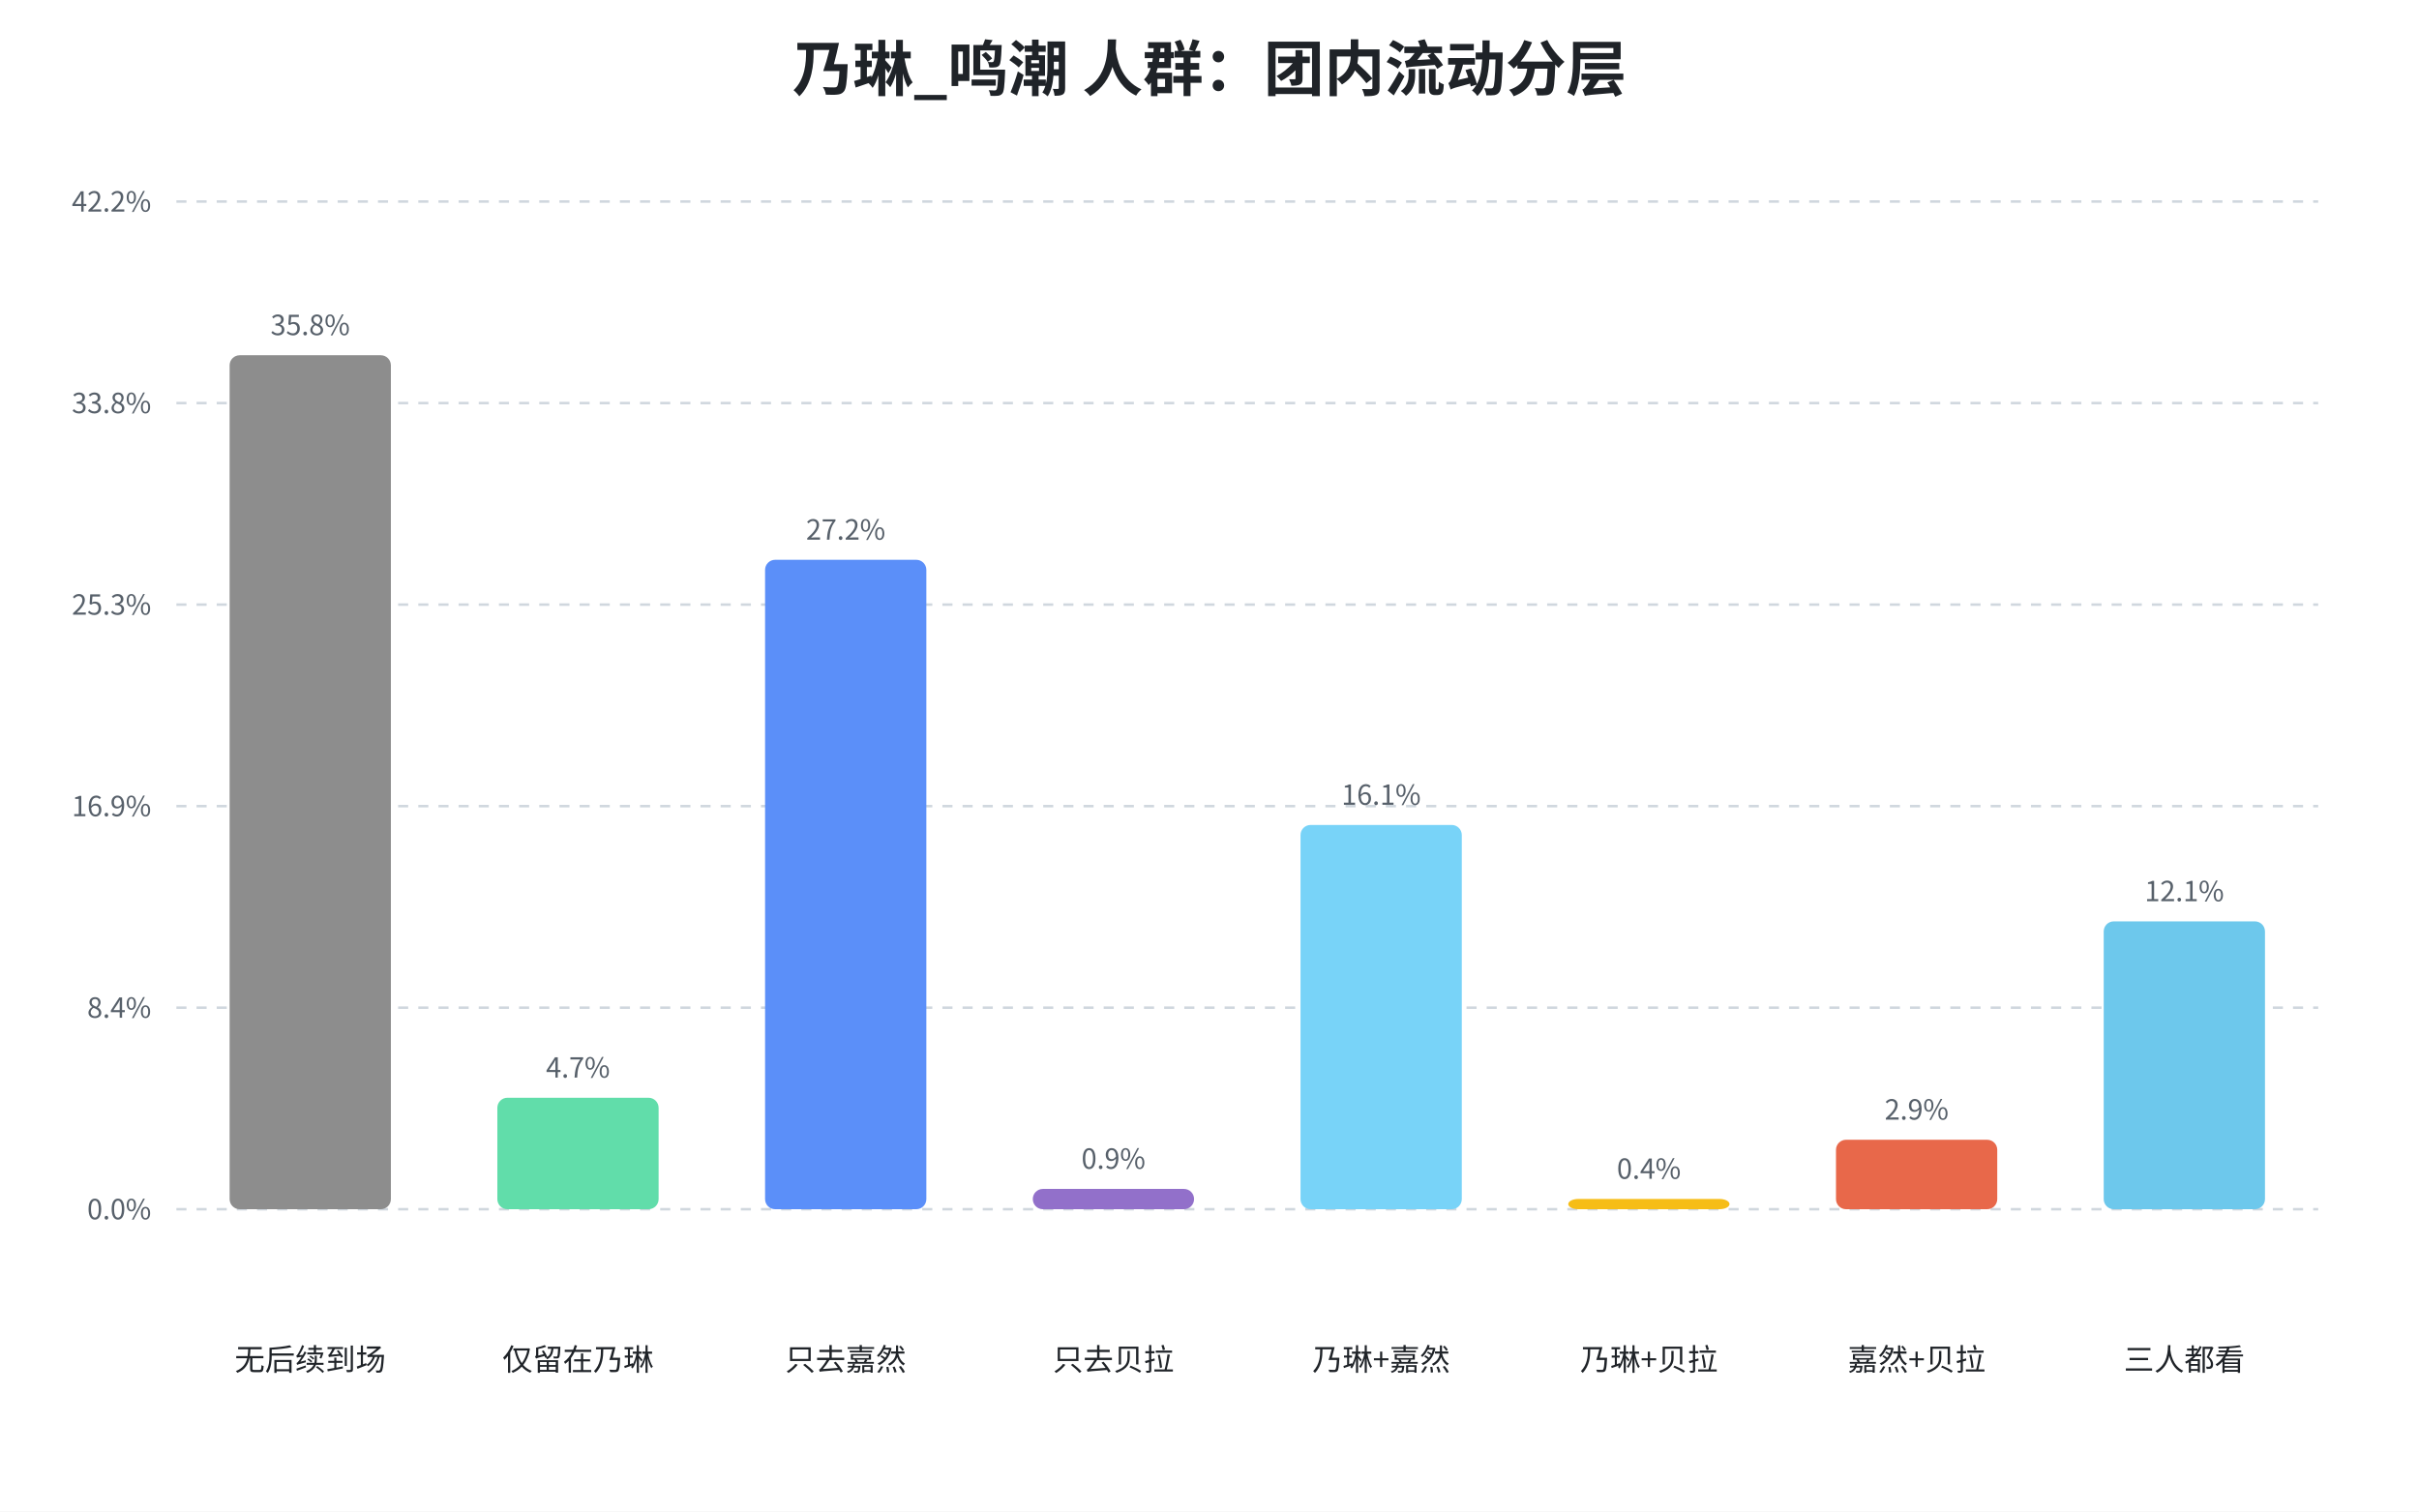
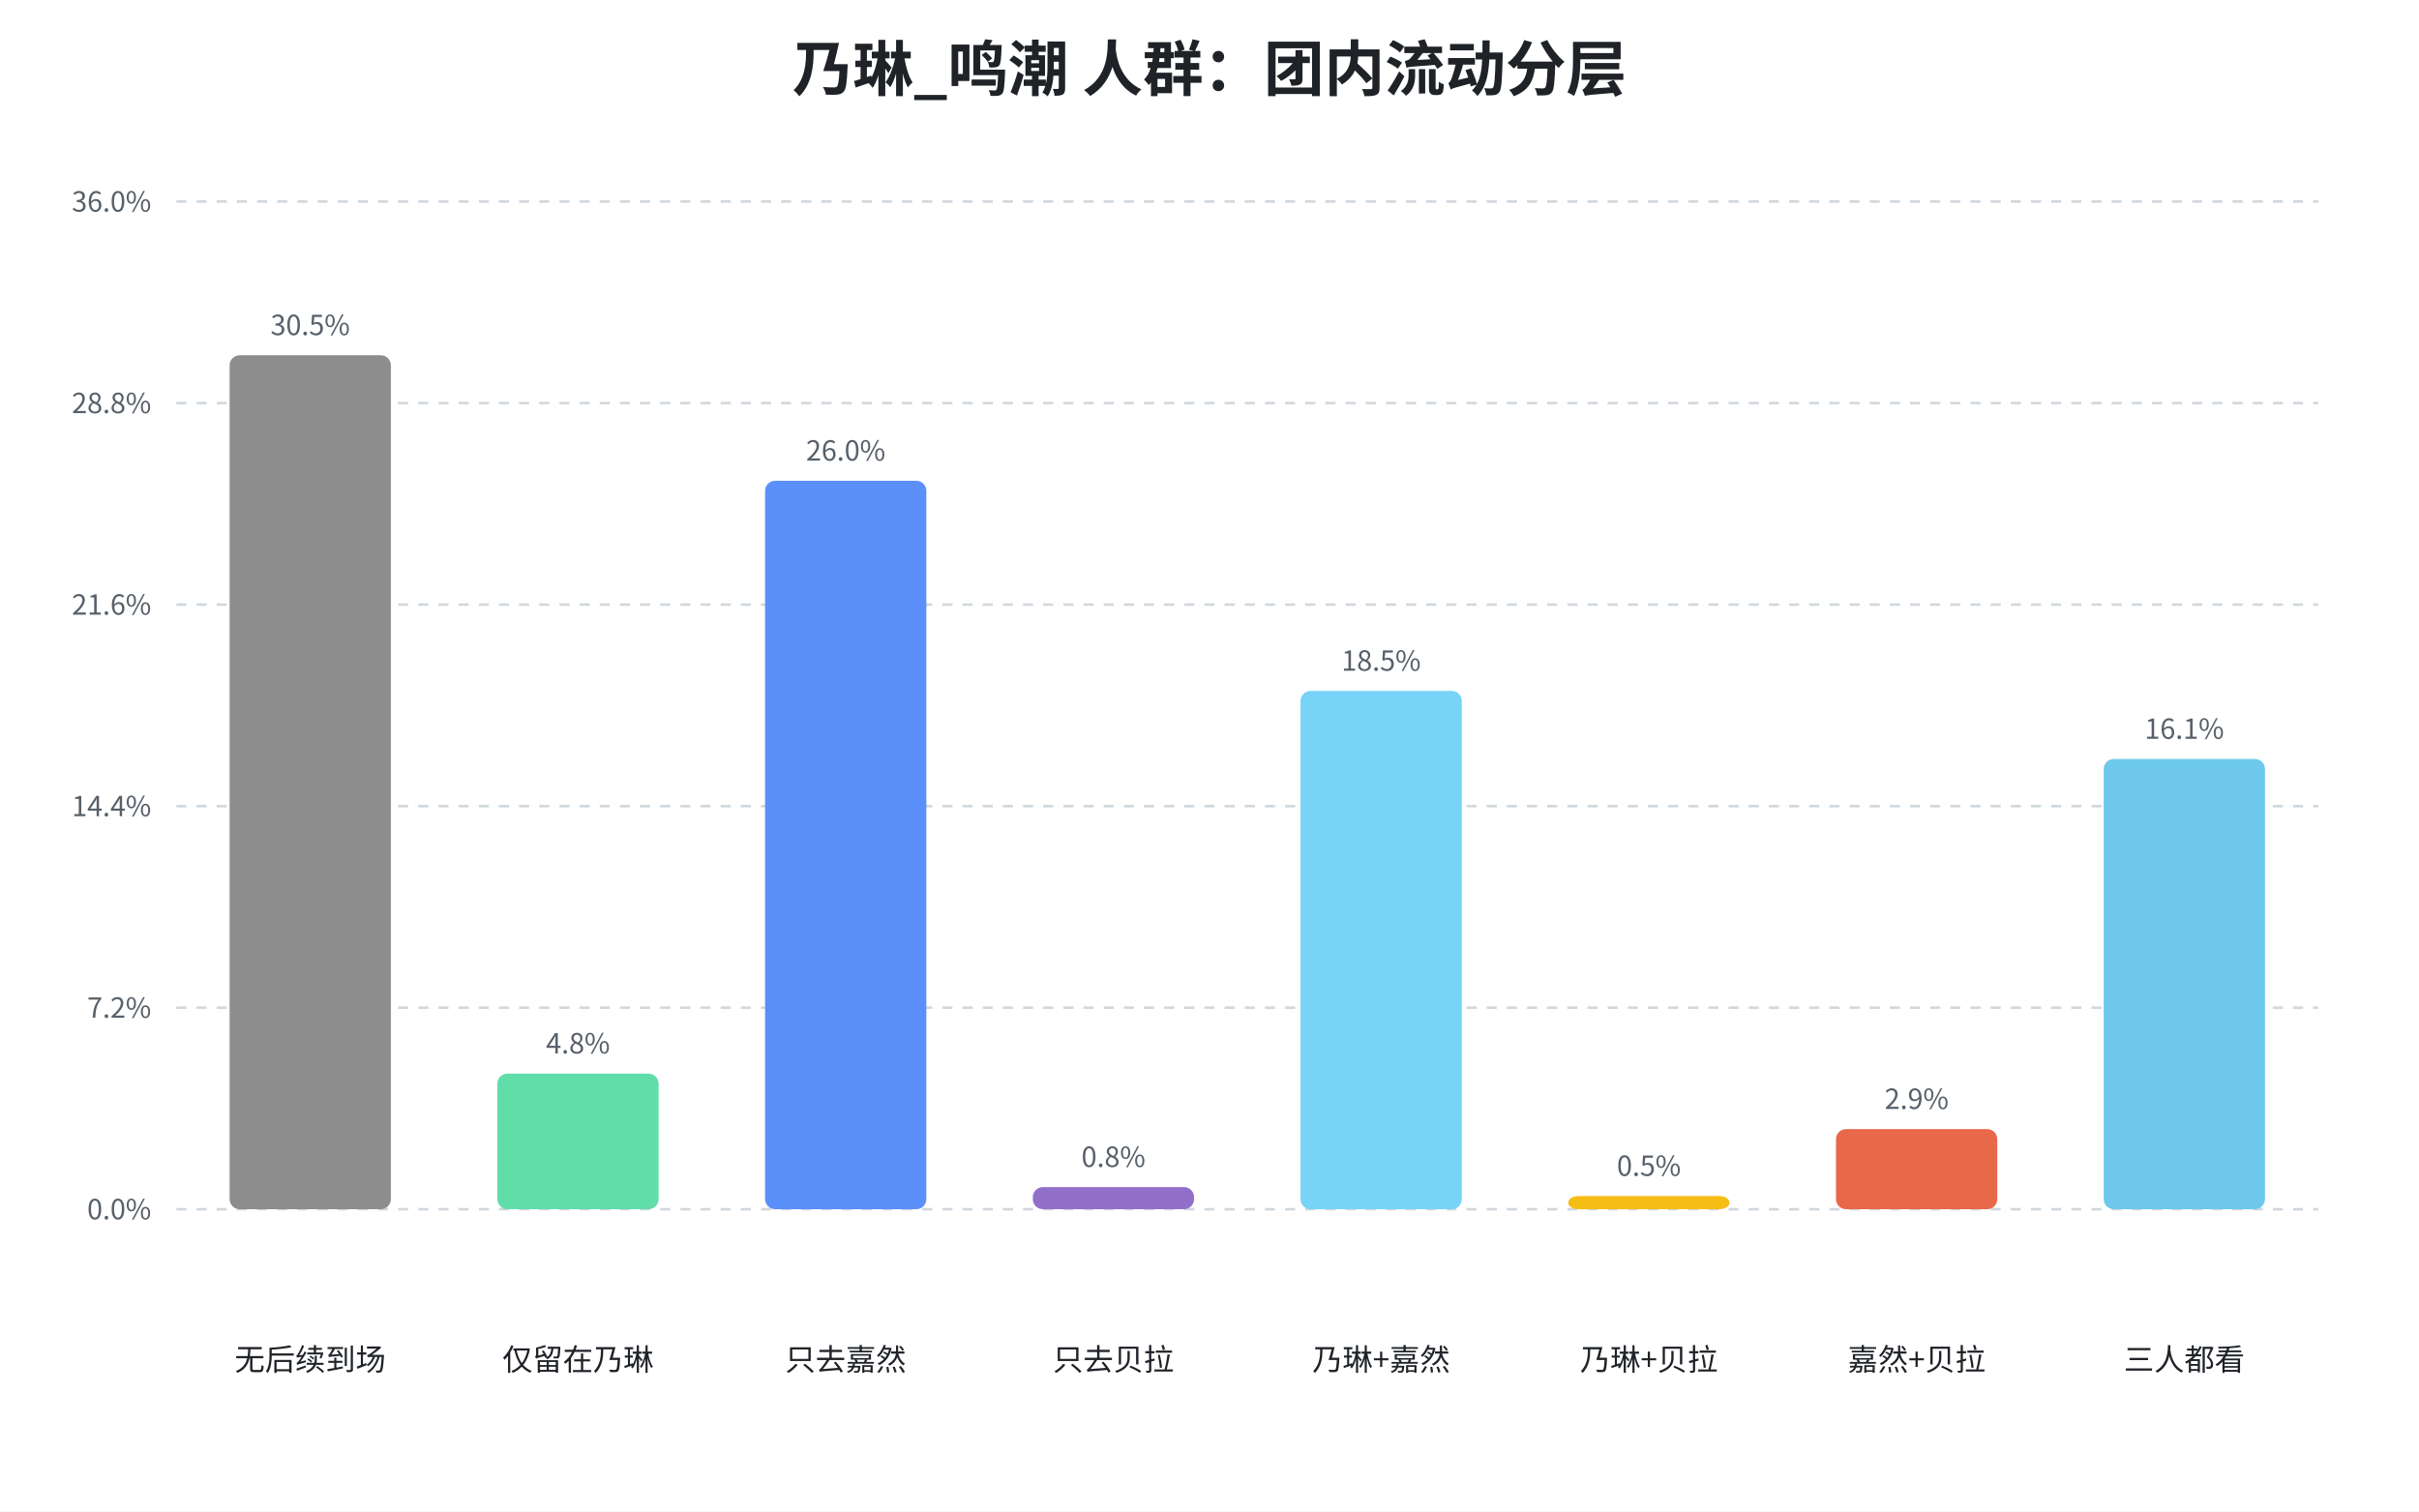
<svg xmlns="http://www.w3.org/2000/svg" width="960" height="600" viewBox="0 0 960 600">
  <rect width="960" height="600" fill="white" />
  <text x="480.0" y="36" font-family="'Microsoft YaHei','PingFang SC','Noto Sans CJK SC',sans-serif" font-size="24" font-weight="bold" text-anchor="middle" fill="#1f2328">乃琳_鸣潮 人群：团内流动分层</text>
  <line x1="70" y1="480.0" x2="920" y2="480.0" stroke="#d0d7de" stroke-width="1" stroke-dasharray="4 4" />
  <text x="60" y="484.0" font-family="'Microsoft YaHei','PingFang SC','Noto Sans CJK SC',sans-serif" font-size="11" font-weight="normal" text-anchor="end" fill="#57606a">0.0%</text>
  <line x1="70" y1="400.0" x2="920" y2="400.0" stroke="#d0d7de" stroke-width="1" stroke-dasharray="4 4" />
-   <text x="60" y="404.0" font-family="'Microsoft YaHei','PingFang SC','Noto Sans CJK SC',sans-serif" font-size="11" font-weight="normal" text-anchor="end" fill="#57606a">8.4%</text>
+   <text x="60" y="404.0" font-family="'Microsoft YaHei','PingFang SC','Noto Sans CJK SC',sans-serif" font-size="11" font-weight="normal" text-anchor="end" fill="#57606a">7.2%</text>
  <line x1="70" y1="320.0" x2="920" y2="320.0" stroke="#d0d7de" stroke-width="1" stroke-dasharray="4 4" />
-   <text x="60" y="324.0" font-family="'Microsoft YaHei','PingFang SC','Noto Sans CJK SC',sans-serif" font-size="11" font-weight="normal" text-anchor="end" fill="#57606a">16.9%</text>
+   <text x="60" y="324.0" font-family="'Microsoft YaHei','PingFang SC','Noto Sans CJK SC',sans-serif" font-size="11" font-weight="normal" text-anchor="end" fill="#57606a">14.4%</text>
  <line x1="70" y1="240.0" x2="920" y2="240.0" stroke="#d0d7de" stroke-width="1" stroke-dasharray="4 4" />
-   <text x="60" y="244.0" font-family="'Microsoft YaHei','PingFang SC','Noto Sans CJK SC',sans-serif" font-size="11" font-weight="normal" text-anchor="end" fill="#57606a">25.3%</text>
+   <text x="60" y="244.0" font-family="'Microsoft YaHei','PingFang SC','Noto Sans CJK SC',sans-serif" font-size="11" font-weight="normal" text-anchor="end" fill="#57606a">21.6%</text>
  <line x1="70" y1="160.0" x2="920" y2="160.0" stroke="#d0d7de" stroke-width="1" stroke-dasharray="4 4" />
-   <text x="60" y="164.0" font-family="'Microsoft YaHei','PingFang SC','Noto Sans CJK SC',sans-serif" font-size="11" font-weight="normal" text-anchor="end" fill="#57606a">33.8%</text>
+   <text x="60" y="164.0" font-family="'Microsoft YaHei','PingFang SC','Noto Sans CJK SC',sans-serif" font-size="11" font-weight="normal" text-anchor="end" fill="#57606a">28.8%</text>
  <line x1="70" y1="80.0" x2="920" y2="80.0" stroke="#d0d7de" stroke-width="1" stroke-dasharray="4 4" />
-   <text x="60" y="84.0" font-family="'Microsoft YaHei','PingFang SC','Noto Sans CJK SC',sans-serif" font-size="11" font-weight="normal" text-anchor="end" fill="#57606a">42.2%</text>
+   <text x="60" y="84.0" font-family="'Microsoft YaHei','PingFang SC','Noto Sans CJK SC',sans-serif" font-size="11" font-weight="normal" text-anchor="end" fill="#57606a">36.0%</text>
  <rect x="91.125" y="141.017" width="64" height="338.983" fill="#8D8D8D" stroke="none" rx="4" />
-   <text x="123.125" y="133.017" font-family="'Microsoft YaHei','PingFang SC','Noto Sans CJK SC',sans-serif" font-size="11" font-weight="normal" text-anchor="middle" fill="#57606a">35.8%</text>
+   <text x="123.125" y="133.017" font-family="'Microsoft YaHei','PingFang SC','Noto Sans CJK SC',sans-serif" font-size="11" font-weight="normal" text-anchor="middle" fill="#57606a">30.5%</text>
  <text x="123.125" y="544" font-family="'Microsoft YaHei','PingFang SC','Noto Sans CJK SC',sans-serif" font-size="12" font-weight="normal" text-anchor="middle" fill="#1f2328">无后续到场</text>
-   <rect x="197.375" y="435.756" width="64" height="44.244" fill="#61DDAA" stroke="none" rx="4" />
-   <text x="229.375" y="427.756" font-family="'Microsoft YaHei','PingFang SC','Noto Sans CJK SC',sans-serif" font-size="11" font-weight="normal" text-anchor="middle" fill="#57606a">4.7%</text>
+   <rect x="197.375" y="426.172" width="64" height="53.828" fill="#61DDAA" stroke="none" rx="4" />
+   <text x="229.375" y="418.172" font-family="'Microsoft YaHei','PingFang SC','Noto Sans CJK SC',sans-serif" font-size="11" font-weight="normal" text-anchor="middle" fill="#57606a">4.8%</text>
  <text x="229.375" y="544" font-family="'Microsoft YaHei','PingFang SC','Noto Sans CJK SC',sans-serif" font-size="12" font-weight="normal" text-anchor="middle" fill="#1f2328">仅留在乃琳</text>
-   <rect x="303.625" y="222.21" width="64" height="257.79" fill="#5B8FF9" stroke="none" rx="4" />
-   <text x="335.625" y="214.21" font-family="'Microsoft YaHei','PingFang SC','Noto Sans CJK SC',sans-serif" font-size="11" font-weight="normal" text-anchor="middle" fill="#57606a">27.2%</text>
+   <rect x="303.625" y="190.841" width="64" height="289.159" fill="#5B8FF9" stroke="none" rx="4" />
+   <text x="335.625" y="182.841" font-family="'Microsoft YaHei','PingFang SC','Noto Sans CJK SC',sans-serif" font-size="11" font-weight="normal" text-anchor="middle" fill="#57606a">26.0%</text>
  <text x="335.625" y="544" font-family="'Microsoft YaHei','PingFang SC','Noto Sans CJK SC',sans-serif" font-size="12" font-weight="normal" text-anchor="middle" fill="#1f2328">只去嘉然</text>
-   <rect x="409.875" y="471.947" width="64" height="8.053" fill="#9270CA" stroke="none" rx="4" />
-   <text x="441.875" y="463.947" font-family="'Microsoft YaHei','PingFang SC','Noto Sans CJK SC',sans-serif" font-size="11" font-weight="normal" text-anchor="middle" fill="#57606a">0.9%</text>
+   <rect x="409.875" y="471.214" width="64" height="8.786" fill="#9270CA" stroke="none" rx="4" />
+   <text x="441.875" y="463.214" font-family="'Microsoft YaHei','PingFang SC','Noto Sans CJK SC',sans-serif" font-size="11" font-weight="normal" text-anchor="middle" fill="#57606a">0.8%</text>
  <text x="441.875" y="544" font-family="'Microsoft YaHei','PingFang SC','Noto Sans CJK SC',sans-serif" font-size="12" font-weight="normal" text-anchor="middle" fill="#1f2328">只去贝拉</text>
-   <rect x="516.125" y="327.467" width="64" height="152.533" fill="#78D3F8" stroke="none" rx="4" />
-   <text x="548.125" y="319.467" font-family="'Microsoft YaHei','PingFang SC','Noto Sans CJK SC',sans-serif" font-size="11" font-weight="normal" text-anchor="middle" fill="#57606a">16.1%</text>
+   <rect x="516.125" y="274.252" width="64" height="205.748" fill="#78D3F8" stroke="none" rx="4" />
+   <text x="548.125" y="266.252" font-family="'Microsoft YaHei','PingFang SC','Noto Sans CJK SC',sans-serif" font-size="11" font-weight="normal" text-anchor="middle" fill="#57606a">18.5%</text>
  <text x="548.125" y="544" font-family="'Microsoft YaHei','PingFang SC','Noto Sans CJK SC',sans-serif" font-size="12" font-weight="normal" text-anchor="middle" fill="#1f2328">乃琳+嘉然</text>
-   <rect x="622.375" y="475.926" width="64" height="4.074" fill="#F6BD16" stroke="none" rx="4" />
-   <text x="654.375" y="467.926" font-family="'Microsoft YaHei','PingFang SC','Noto Sans CJK SC',sans-serif" font-size="11" font-weight="normal" text-anchor="middle" fill="#57606a">0.4%</text>
+   <rect x="622.375" y="474.773" width="64" height="5.227" fill="#F6BD16" stroke="none" rx="4" />
+   <text x="654.375" y="466.773" font-family="'Microsoft YaHei','PingFang SC','Noto Sans CJK SC',sans-serif" font-size="11" font-weight="normal" text-anchor="middle" fill="#57606a">0.5%</text>
  <text x="654.375" y="544" font-family="'Microsoft YaHei','PingFang SC','Noto Sans CJK SC',sans-serif" font-size="12" font-weight="normal" text-anchor="middle" fill="#1f2328">乃琳+贝拉</text>
-   <rect x="728.625" y="452.43" width="64" height="27.57" fill="#E8684A" stroke="none" rx="4" />
-   <text x="760.625" y="444.43" font-family="'Microsoft YaHei','PingFang SC','Noto Sans CJK SC',sans-serif" font-size="11" font-weight="normal" text-anchor="middle" fill="#57606a">2.9%</text>
+   <rect x="728.625" y="448.193" width="64" height="31.807" fill="#E8684A" stroke="none" rx="4" />
+   <text x="760.625" y="440.193" font-family="'Microsoft YaHei','PingFang SC','Noto Sans CJK SC',sans-serif" font-size="11" font-weight="normal" text-anchor="middle" fill="#57606a">2.9%</text>
  <text x="760.625" y="544" font-family="'Microsoft YaHei','PingFang SC','Noto Sans CJK SC',sans-serif" font-size="12" font-weight="normal" text-anchor="middle" fill="#1f2328">嘉然+贝拉</text>
-   <rect x="834.875" y="365.742" width="64" height="114.258" fill="#6DC8EC" stroke="none" rx="4" />
-   <text x="866.875" y="357.742" font-family="'Microsoft YaHei','PingFang SC','Noto Sans CJK SC',sans-serif" font-size="11" font-weight="normal" text-anchor="middle" fill="#57606a">12.1%</text>
+   <rect x="834.875" y="301.278" width="64" height="178.722" fill="#6DC8EC" stroke="none" rx="4" />
+   <text x="866.875" y="293.278" font-family="'Microsoft YaHei','PingFang SC','Noto Sans CJK SC',sans-serif" font-size="11" font-weight="normal" text-anchor="middle" fill="#57606a">16.1%</text>
  <text x="866.875" y="544" font-family="'Microsoft YaHei','PingFang SC','Noto Sans CJK SC',sans-serif" font-size="12" font-weight="normal" text-anchor="middle" fill="#1f2328">三人都看</text>
</svg>
